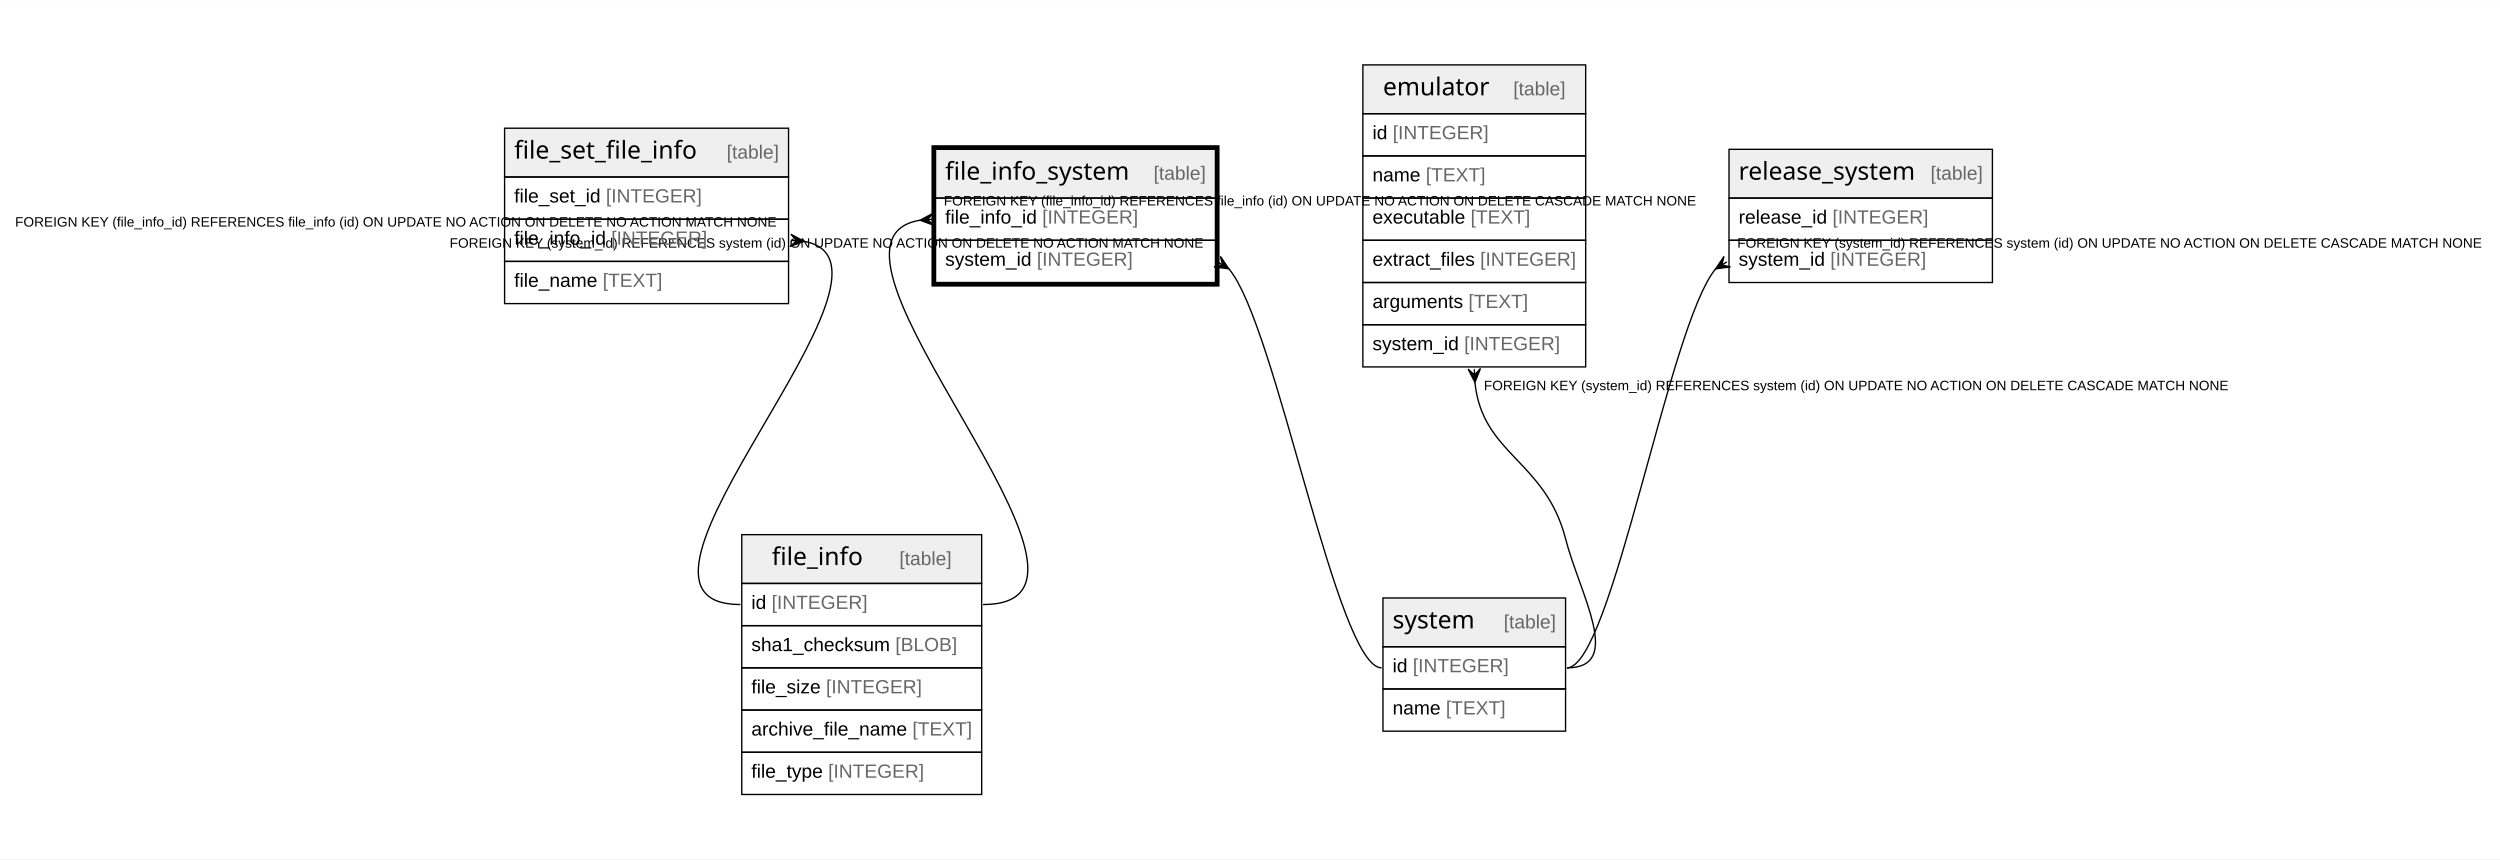
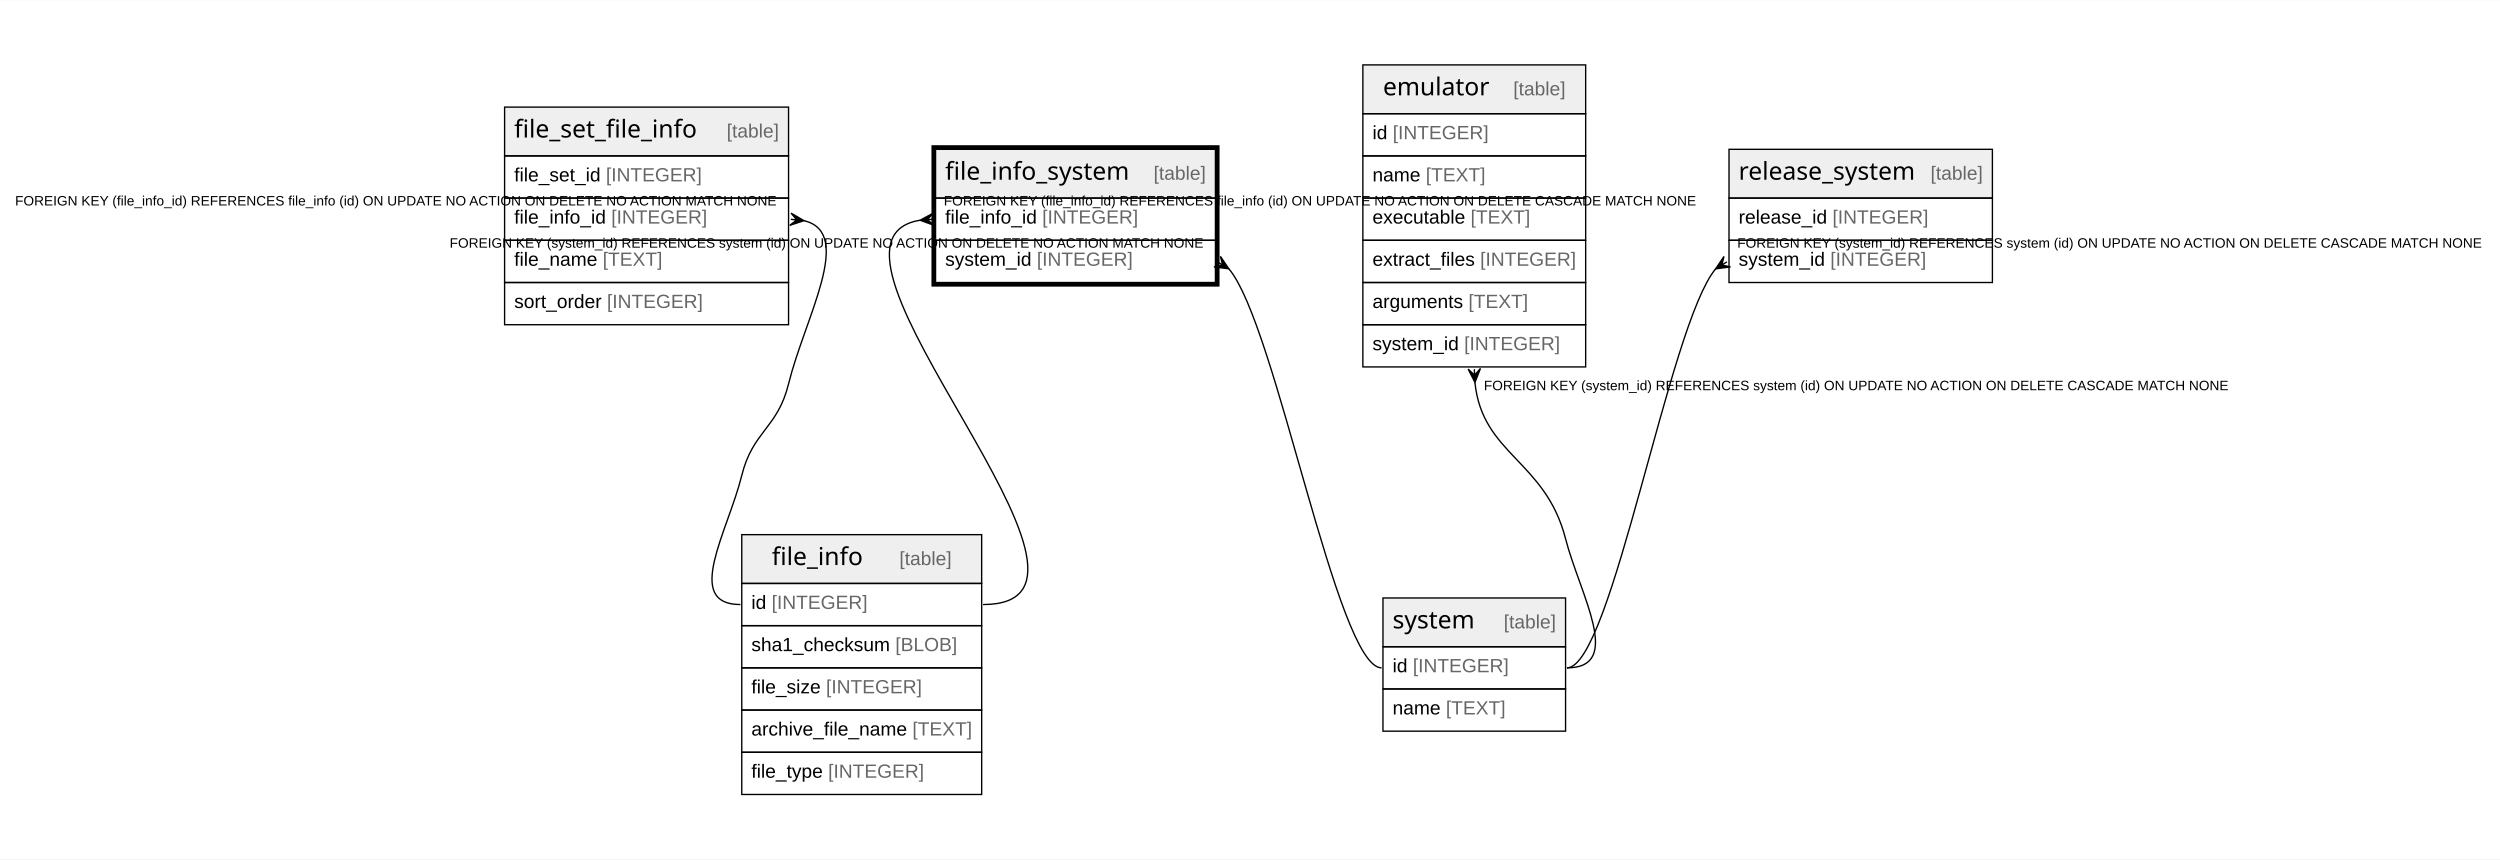
<svg xmlns="http://www.w3.org/2000/svg" width="1824pt" height="627pt" viewBox="0.00 0.00 1824.34 626.80">
  <g id="graph0" class="graph" transform="scale(1 1) rotate(0) translate(4 622.8)">
    <polygon fill="white" stroke="none" points="-4,4 -4,-622.8 1820.34,-622.8 1820.34,4 -4,4" />
    <g id="node1" class="node">
      <polygon fill="#efefef" stroke="none" points="678.71,-478.4 678.71,-514 882.94,-514 882.94,-478.4 678.71,-478.4" />
      <polygon fill="none" stroke="black" points="678.71,-478.4 678.71,-514 882.94,-514 882.94,-478.4 678.71,-478.4" />
      <text text-anchor="start" x="685.71" y="-491.8" font-family="Arial Bold" font-size="18.00">file_info_system</text>
      <text text-anchor="start" x="806.69" y="-491.8" font-family="Arial" font-size="14.00">    </text>
      <text text-anchor="start" x="837.81" y="-491.8" font-family="Arial" font-size="14.00" fill="#666666">[table]</text>
      <polygon fill="none" stroke="black" points="678.71,-447.6 678.71,-478.4 882.94,-478.4 882.94,-447.6 678.71,-447.6" />
      <text text-anchor="start" x="685.71" y="-459.8" font-family="Arial" font-size="14.00">file_info_id </text>
      <text text-anchor="start" x="756.53" y="-459.8" font-family="Arial" font-size="14.00" fill="#666666">[INTEGER]</text>
      <polygon fill="none" stroke="black" points="678.71,-416.8 678.71,-447.6 882.94,-447.6 882.94,-416.8 678.71,-416.8" />
      <text text-anchor="start" x="685.71" y="-429" font-family="Arial" font-size="14.00">system_id </text>
      <text text-anchor="start" x="752.62" y="-429" font-family="Arial" font-size="14.00" fill="#666666">[INTEGER]</text>
      <polygon fill="none" stroke="black" stroke-width="3" points="677.21,-415.3 677.21,-515.5 884.44,-515.5 884.44,-415.3 677.21,-415.3" />
    </g>
    <g id="node2" class="node">
      <polygon fill="#efefef" stroke="none" points="537.29,-197.2 537.29,-232.8 712.36,-232.8 712.36,-197.2 537.29,-197.2" />
      <polygon fill="none" stroke="black" points="537.29,-197.2 537.29,-232.8 712.36,-232.8 712.36,-197.2 537.29,-197.2" />
      <text text-anchor="start" x="559.21" y="-210.6" font-family="Arial Bold" font-size="18.00">file_info</text>
      <text text-anchor="start" x="621.19" y="-210.6" font-family="Arial" font-size="14.00">    </text>
      <text text-anchor="start" x="652.3" y="-210.6" font-family="Arial" font-size="14.00" fill="#666666">[table]</text>
      <polygon fill="none" stroke="black" points="537.29,-166.4 537.29,-197.2 712.36,-197.2 712.36,-166.4 537.29,-166.4" />
      <text text-anchor="start" x="544.29" y="-178.6" font-family="Arial" font-size="14.00">id </text>
      <text text-anchor="start" x="559.08" y="-178.6" font-family="Arial" font-size="14.00" fill="#666666">[INTEGER]</text>
      <polygon fill="none" stroke="black" points="537.29,-135.6 537.29,-166.4 712.36,-166.4 712.36,-135.6 537.29,-135.6" />
      <text text-anchor="start" x="544.29" y="-147.8" font-family="Arial" font-size="14.00">sha1_checksum </text>
      <text text-anchor="start" x="649.35" y="-147.8" font-family="Arial" font-size="14.00" fill="#666666">[BLOB]</text>
      <polygon fill="none" stroke="black" points="537.29,-104.8 537.29,-135.6 712.36,-135.6 712.36,-104.8 537.29,-104.8" />
      <text text-anchor="start" x="544.29" y="-117" font-family="Arial" font-size="14.00">file_size </text>
      <text text-anchor="start" x="598.76" y="-117" font-family="Arial" font-size="14.00" fill="#666666">[INTEGER]</text>
      <polygon fill="none" stroke="black" points="537.29,-74 537.29,-104.8 712.36,-104.8 712.36,-74 537.29,-74" />
      <text text-anchor="start" x="544.29" y="-86.2" font-family="Arial" font-size="14.00">archive_file_name </text>
      <text text-anchor="start" x="661.8" y="-86.2" font-family="Arial" font-size="14.00" fill="#666666">[TEXT]</text>
      <polygon fill="none" stroke="black" points="537.29,-43.2 537.29,-74 712.36,-74 712.36,-43.2 537.29,-43.2" />
      <text text-anchor="start" x="544.29" y="-55.4" font-family="Arial" font-size="14.00">file_type </text>
      <text text-anchor="start" x="600.32" y="-55.4" font-family="Arial" font-size="14.00" fill="#666666">[INTEGER]</text>
    </g>
    <g id="edge1" class="edge">
      <path fill="none" stroke="black" d="M667.38,-462.24C568.76,-446.23 835.52,-181.8 713.36,-181.8" />
      <polygon fill="black" stroke="black" points="667.4,-462.24 677.04,-467.46 672.72,-462.63 677.04,-462.95 677.04,-462.95 677.04,-462.95 672.72,-462.63 677.7,-458.49 667.4,-462.24" />
      <text text-anchor="start" x="684.71" y="-473" font-family="Arial" font-size="10.00">FOREIGN KEY (file_info_id) REFERENCES file_info (id) ON UPDATE NO ACTION ON DELETE CASCADE MATCH NONE</text>
    </g>
    <g id="node4" class="node">
      <polygon fill="#efefef" stroke="none" points="1005.2,-151 1005.2,-186.6 1138.45,-186.6 1138.45,-151 1005.2,-151" />
      <polygon fill="none" stroke="black" points="1005.2,-151 1005.2,-186.6 1138.45,-186.6 1138.45,-151 1005.2,-151" />
      <text text-anchor="start" x="1012.2" y="-164.4" font-family="Arial Bold" font-size="18.00">system</text>
      <text text-anchor="start" x="1062.2" y="-164.4" font-family="Arial" font-size="14.00">    </text>
      <text text-anchor="start" x="1093.31" y="-164.4" font-family="Arial" font-size="14.00" fill="#666666">[table]</text>
      <polygon fill="none" stroke="black" points="1005.2,-120.2 1005.2,-151 1138.45,-151 1138.45,-120.2 1005.2,-120.2" />
      <text text-anchor="start" x="1012.2" y="-132.4" font-family="Arial" font-size="14.00">id </text>
      <text text-anchor="start" x="1026.98" y="-132.4" font-family="Arial" font-size="14.00" fill="#666666">[INTEGER]</text>
      <polygon fill="none" stroke="black" points="1005.2,-89.4 1005.2,-120.2 1138.45,-120.2 1138.45,-89.4 1005.2,-89.4" />
      <text text-anchor="start" x="1012.2" y="-101.6" font-family="Arial" font-size="14.00">name </text>
      <text text-anchor="start" x="1051.11" y="-101.6" font-family="Arial" font-size="14.00" fill="#666666">[TEXT]</text>
    </g>
    <g id="edge3" class="edge">
      <path fill="none" stroke="black" d="M892.73,-426.8C927.29,-386.6 971.48,-135.6 1004.2,-135.6" />
      <polygon fill="black" stroke="black" points="892.75,-426.79 881.87,-428.19 888.2,-429.58 884.51,-431.85 884.51,-431.85 884.51,-431.85 888.2,-429.58 886.58,-435.86 892.75,-426.79" />
      <text text-anchor="start" x="324.11" y="-442.2" font-family="Arial" font-size="10.00">FOREIGN KEY (system_id) REFERENCES system (id) ON UPDATE NO ACTION ON DELETE NO ACTION MATCH NONE</text>
    </g>
    <g id="node3" class="node">
-       <polygon fill="#efefef" stroke="none" points="364.22,-493.8 364.22,-529.4 571.43,-529.4 571.43,-493.8 364.22,-493.8" />
-       <polygon fill="none" stroke="black" points="364.22,-493.8 364.22,-529.4 571.43,-529.4 571.43,-493.8 364.22,-493.8" />
-       <text text-anchor="start" x="371.22" y="-507.2" font-family="Arial Bold" font-size="18.00">file_set_file_info</text>
-       <text text-anchor="start" x="495.18" y="-507.2" font-family="Arial" font-size="14.00">    </text>
-       <text text-anchor="start" x="526.29" y="-507.2" font-family="Arial" font-size="14.00" fill="#666666">[table]</text>
-       <polygon fill="none" stroke="black" points="364.22,-463 364.22,-493.8 571.43,-493.8 571.43,-463 364.22,-463" />
-       <text text-anchor="start" x="371.22" y="-475.2" font-family="Arial" font-size="14.00">file_set_id </text>
-       <text text-anchor="start" x="438.15" y="-475.2" font-family="Arial" font-size="14.00" fill="#666666">[INTEGER]</text>
-       <polygon fill="none" stroke="black" points="364.22,-432.2 364.22,-463 571.43,-463 571.43,-432.2 364.22,-432.2" />
-       <text text-anchor="start" x="371.22" y="-444.4" font-family="Arial" font-size="14.00">file_info_id </text>
-       <text text-anchor="start" x="442.04" y="-444.4" font-family="Arial" font-size="14.00" fill="#666666">[INTEGER]</text>
-       <polygon fill="none" stroke="black" points="364.22,-401.4 364.22,-432.2 571.43,-432.2 571.43,-401.4 364.22,-401.4" />
-       <text text-anchor="start" x="371.22" y="-413.6" font-family="Arial" font-size="14.00">file_name </text>
-       <text text-anchor="start" x="435.81" y="-413.6" font-family="Arial" font-size="14.00" fill="#666666">[TEXT]</text>
+       <polygon fill="#efefef" stroke="none" points="364.22,-509.2 364.22,-544.8 571.43,-544.8 571.43,-509.2 364.22,-509.2" />
+       <polygon fill="none" stroke="black" points="364.22,-509.2 364.22,-544.8 571.43,-544.8 571.43,-509.2 364.22,-509.2" />
+       <text text-anchor="start" x="371.22" y="-522.6" font-family="Arial Bold" font-size="18.00">file_set_file_info</text>
+       <text text-anchor="start" x="495.18" y="-522.6" font-family="Arial" font-size="14.00">    </text>
+       <text text-anchor="start" x="526.29" y="-522.6" font-family="Arial" font-size="14.00" fill="#666666">[table]</text>
+       <polygon fill="none" stroke="black" points="364.22,-478.4 364.22,-509.2 571.43,-509.2 571.43,-478.4 364.22,-478.4" />
+       <text text-anchor="start" x="371.22" y="-490.6" font-family="Arial" font-size="14.00">file_set_id </text>
+       <text text-anchor="start" x="438.15" y="-490.6" font-family="Arial" font-size="14.00" fill="#666666">[INTEGER]</text>
+       <polygon fill="none" stroke="black" points="364.22,-447.6 364.22,-478.4 571.43,-478.4 571.43,-447.6 364.22,-447.6" />
+       <text text-anchor="start" x="371.22" y="-459.8" font-family="Arial" font-size="14.00">file_info_id </text>
+       <text text-anchor="start" x="442.04" y="-459.8" font-family="Arial" font-size="14.00" fill="#666666">[INTEGER]</text>
+       <polygon fill="none" stroke="black" points="364.22,-416.8 364.22,-447.6 571.43,-447.6 571.43,-416.8 364.22,-416.8" />
+       <text text-anchor="start" x="371.22" y="-429" font-family="Arial" font-size="14.00">file_name </text>
+       <text text-anchor="start" x="435.81" y="-429" font-family="Arial" font-size="14.00" fill="#666666">[TEXT]</text>
+       <polygon fill="none" stroke="black" points="364.22,-386 364.22,-416.8 571.43,-416.8 571.43,-386 364.22,-386" />
+       <text text-anchor="start" x="371.22" y="-398.2" font-family="Arial" font-size="14.00">sort_order </text>
+       <text text-anchor="start" x="438.91" y="-398.2" font-family="Arial" font-size="14.00" fill="#666666">[INTEGER]</text>
    </g>
    <g id="edge2" class="edge">
-       <path fill="none" stroke="black" d="M582.76,-446.79C674.36,-430.74 420.91,-181.8 536.29,-181.8" />
-       <polygon fill="black" stroke="black" points="582.74,-446.79 572.41,-443.09 577.42,-447.21 573.1,-447.55 573.1,-447.55 573.1,-447.55 577.42,-447.21 573.12,-452.06 582.74,-446.79" />
-       <text text-anchor="start" x="7" y="-457.6" font-family="Arial" font-size="10.00">FOREIGN KEY (file_info_id) REFERENCES file_info (id) ON UPDATE NO ACTION ON DELETE NO ACTION MATCH NONE</text>
+       <path fill="none" stroke="black" d="M582.81,-461.91C619.83,-452.95 583.21,-390.84 571.43,-342.8 563.49,-310.42 545.27,-308.37 537.29,-276 527.27,-235.35 494.42,-181.8 536.29,-181.8" />
+       <polygon fill="black" stroke="black" points="582.71,-461.92 572.29,-458.49 577.41,-462.48 573.1,-462.93 573.1,-462.93 573.1,-462.93 577.41,-462.48 573.24,-467.44 582.71,-461.92" />
+       <text text-anchor="start" x="7" y="-473" font-family="Arial" font-size="10.00">FOREIGN KEY (file_info_id) REFERENCES file_info (id) ON UPDATE NO ACTION ON DELETE NO ACTION MATCH NONE</text>
    </g>
    <g id="node5" class="node">
      <polygon fill="#efefef" stroke="none" points="990.53,-540 990.53,-575.6 1153.12,-575.6 1153.12,-540 990.53,-540" />
      <polygon fill="none" stroke="black" points="990.53,-540 990.53,-575.6 1153.12,-575.6 1153.12,-540 990.53,-540" />
      <text text-anchor="start" x="1005.21" y="-553.4" font-family="Arial Bold" font-size="18.00">emulator</text>
      <text text-anchor="start" x="1069.19" y="-553.4" font-family="Arial" font-size="14.00">    </text>
      <text text-anchor="start" x="1100.3" y="-553.4" font-family="Arial" font-size="14.00" fill="#666666">[table]</text>
      <polygon fill="none" stroke="black" points="990.53,-509.2 990.53,-540 1153.12,-540 1153.12,-509.2 990.53,-509.2" />
      <text text-anchor="start" x="997.53" y="-521.4" font-family="Arial" font-size="14.00">id </text>
      <text text-anchor="start" x="1012.31" y="-521.4" font-family="Arial" font-size="14.00" fill="#666666">[INTEGER]</text>
      <polygon fill="none" stroke="black" points="990.53,-478.4 990.53,-509.2 1153.12,-509.2 1153.12,-478.4 990.53,-478.4" />
      <text text-anchor="start" x="997.53" y="-490.6" font-family="Arial" font-size="14.00">name </text>
      <text text-anchor="start" x="1036.44" y="-490.6" font-family="Arial" font-size="14.00" fill="#666666">[TEXT]</text>
      <polygon fill="none" stroke="black" points="990.53,-447.6 990.53,-478.4 1153.12,-478.4 1153.12,-447.6 990.53,-447.6" />
      <text text-anchor="start" x="997.53" y="-459.8" font-family="Arial" font-size="14.00">executable </text>
      <text text-anchor="start" x="1069.13" y="-459.8" font-family="Arial" font-size="14.00" fill="#666666">[TEXT]</text>
      <polygon fill="none" stroke="black" points="990.53,-416.8 990.53,-447.6 1153.12,-447.6 1153.12,-416.8 990.53,-416.8" />
      <text text-anchor="start" x="997.53" y="-429" font-family="Arial" font-size="14.00">extract_files </text>
      <text text-anchor="start" x="1076.11" y="-429" font-family="Arial" font-size="14.00" fill="#666666">[INTEGER]</text>
      <polygon fill="none" stroke="black" points="990.53,-386 990.53,-416.8 1153.12,-416.8 1153.12,-386 990.53,-386" />
      <text text-anchor="start" x="997.53" y="-398.2" font-family="Arial" font-size="14.00">arguments </text>
      <text text-anchor="start" x="1067.56" y="-398.2" font-family="Arial" font-size="14.00" fill="#666666">[TEXT]</text>
      <polygon fill="none" stroke="black" points="990.53,-355.2 990.53,-386 1153.12,-386 1153.12,-355.2 990.53,-355.2" />
      <text text-anchor="start" x="997.53" y="-367.4" font-family="Arial" font-size="14.00">system_id </text>
      <text text-anchor="start" x="1064.44" y="-367.4" font-family="Arial" font-size="14.00" fill="#666666">[INTEGER]</text>
    </g>
    <g id="edge4" class="edge">
      <path fill="none" stroke="black" d="M1072.33,-343.79C1077.68,-291.17 1123.78,-286.99 1138.45,-229.8 1148.86,-189.24 1181.32,-135.6 1139.45,-135.6" />
      <polygon fill="black" stroke="black" points="1072.33,-343.88 1067.35,-353.65 1072.07,-349.21 1071.86,-353.53 1071.86,-353.53 1071.86,-353.53 1072.07,-349.21 1076.34,-354.09 1072.33,-343.88" />
      <text text-anchor="start" x="1078.82" y="-338.2" font-family="Arial" font-size="10.00">FOREIGN KEY (system_id) REFERENCES system (id) ON UPDATE NO ACTION ON DELETE CASCADE MATCH NONE</text>
    </g>
    <g id="node6" class="node">
      <polygon fill="#efefef" stroke="none" points="1257.72,-478.4 1257.72,-514 1449.93,-514 1449.93,-478.4 1257.72,-478.4" />
      <polygon fill="none" stroke="black" points="1257.72,-478.4 1257.72,-514 1449.93,-514 1449.93,-478.4 1257.72,-478.4" />
      <text text-anchor="start" x="1264.72" y="-491.8" font-family="Arial Bold" font-size="18.00">release_system</text>
      <text text-anchor="start" x="1373.68" y="-491.8" font-family="Arial" font-size="14.00">    </text>
      <text text-anchor="start" x="1404.79" y="-491.8" font-family="Arial" font-size="14.00" fill="#666666">[table]</text>
      <polygon fill="none" stroke="black" points="1257.72,-447.6 1257.72,-478.4 1449.93,-478.4 1449.93,-447.6 1257.72,-447.6" />
      <text text-anchor="start" x="1264.72" y="-459.8" font-family="Arial" font-size="14.00">release_id </text>
      <text text-anchor="start" x="1333.21" y="-459.8" font-family="Arial" font-size="14.00" fill="#666666">[INTEGER]</text>
      <polygon fill="none" stroke="black" points="1257.72,-416.8 1257.72,-447.6 1449.93,-447.6 1449.93,-416.8 1257.72,-416.8" />
      <text text-anchor="start" x="1264.72" y="-429" font-family="Arial" font-size="14.00">system_id </text>
      <text text-anchor="start" x="1331.63" y="-429" font-family="Arial" font-size="14.00" fill="#666666">[INTEGER]</text>
    </g>
    <g id="edge5" class="edge">
      <path fill="none" stroke="black" d="M1248.01,-426.8C1213.92,-386.6 1172.05,-135.6 1139.45,-135.6" />
      <polygon fill="black" stroke="black" points="1247.93,-426.75 1254.06,-435.85 1252.47,-429.57 1256.15,-431.85 1256.15,-431.85 1256.15,-431.85 1252.47,-429.57 1258.8,-428.2 1247.93,-426.75" />
      <text text-anchor="start" x="1263.72" y="-442.2" font-family="Arial" font-size="10.00">FOREIGN KEY (system_id) REFERENCES system (id) ON UPDATE NO ACTION ON DELETE CASCADE MATCH NONE</text>
    </g>
  </g>
</svg>
